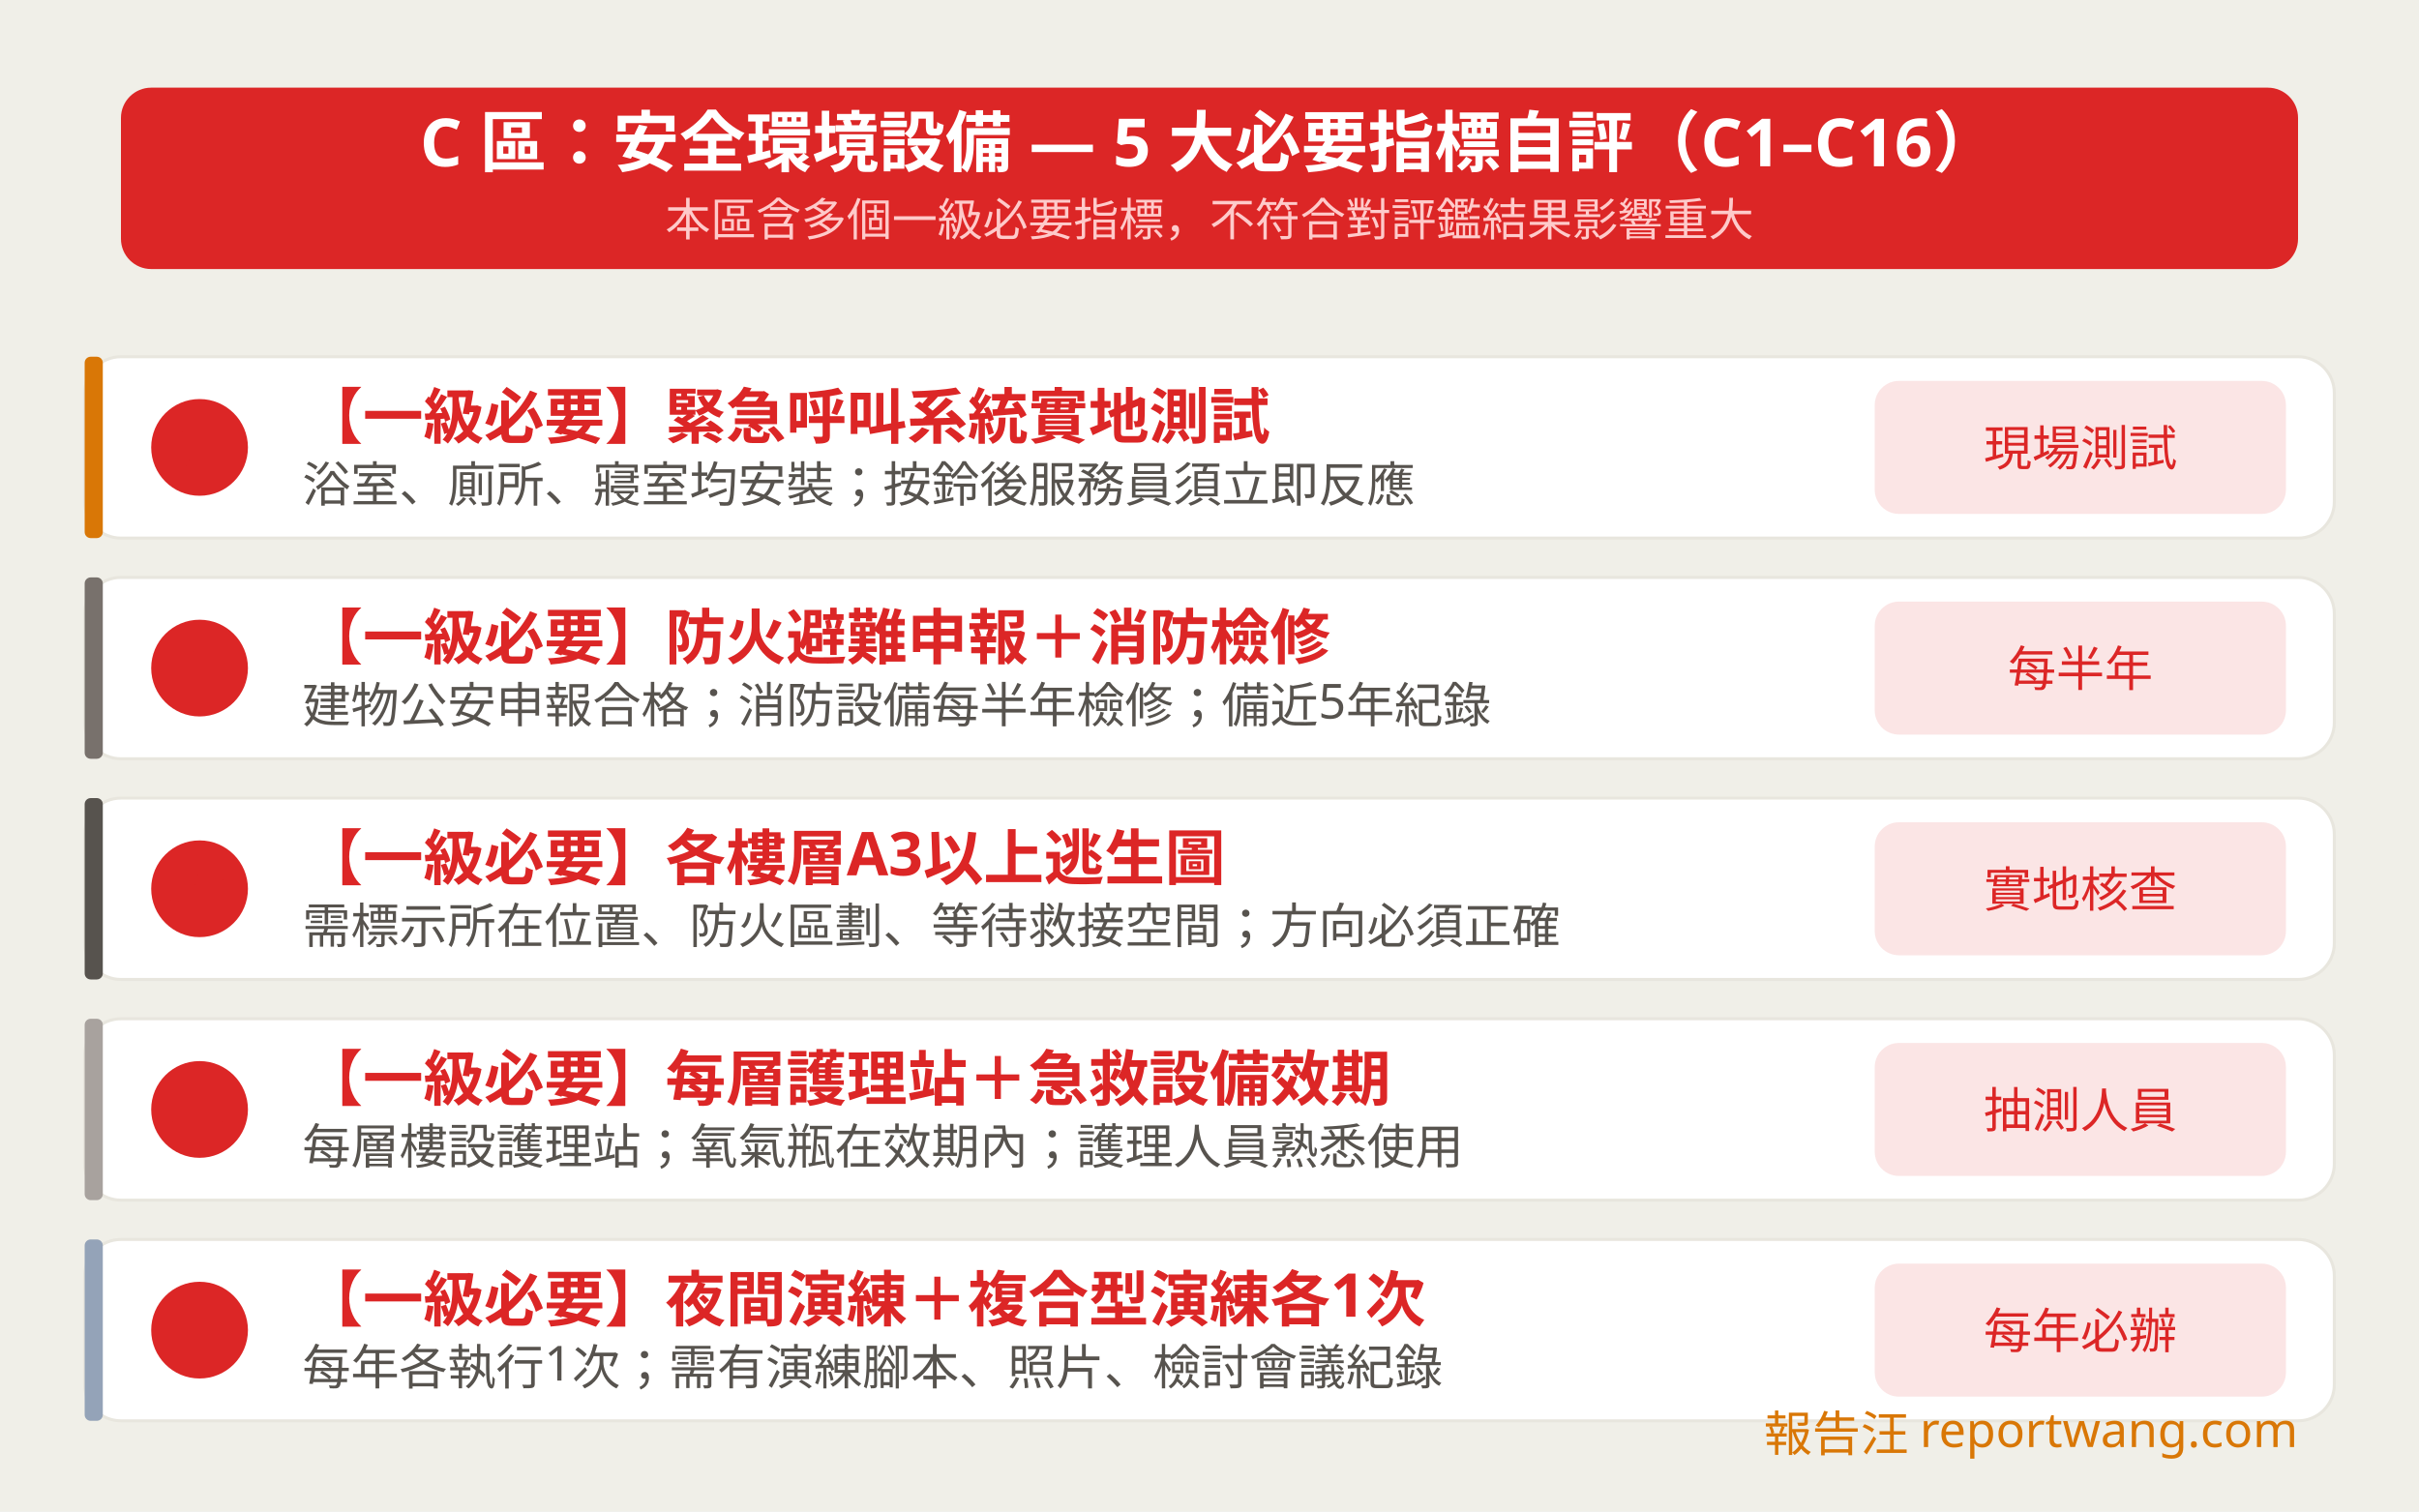
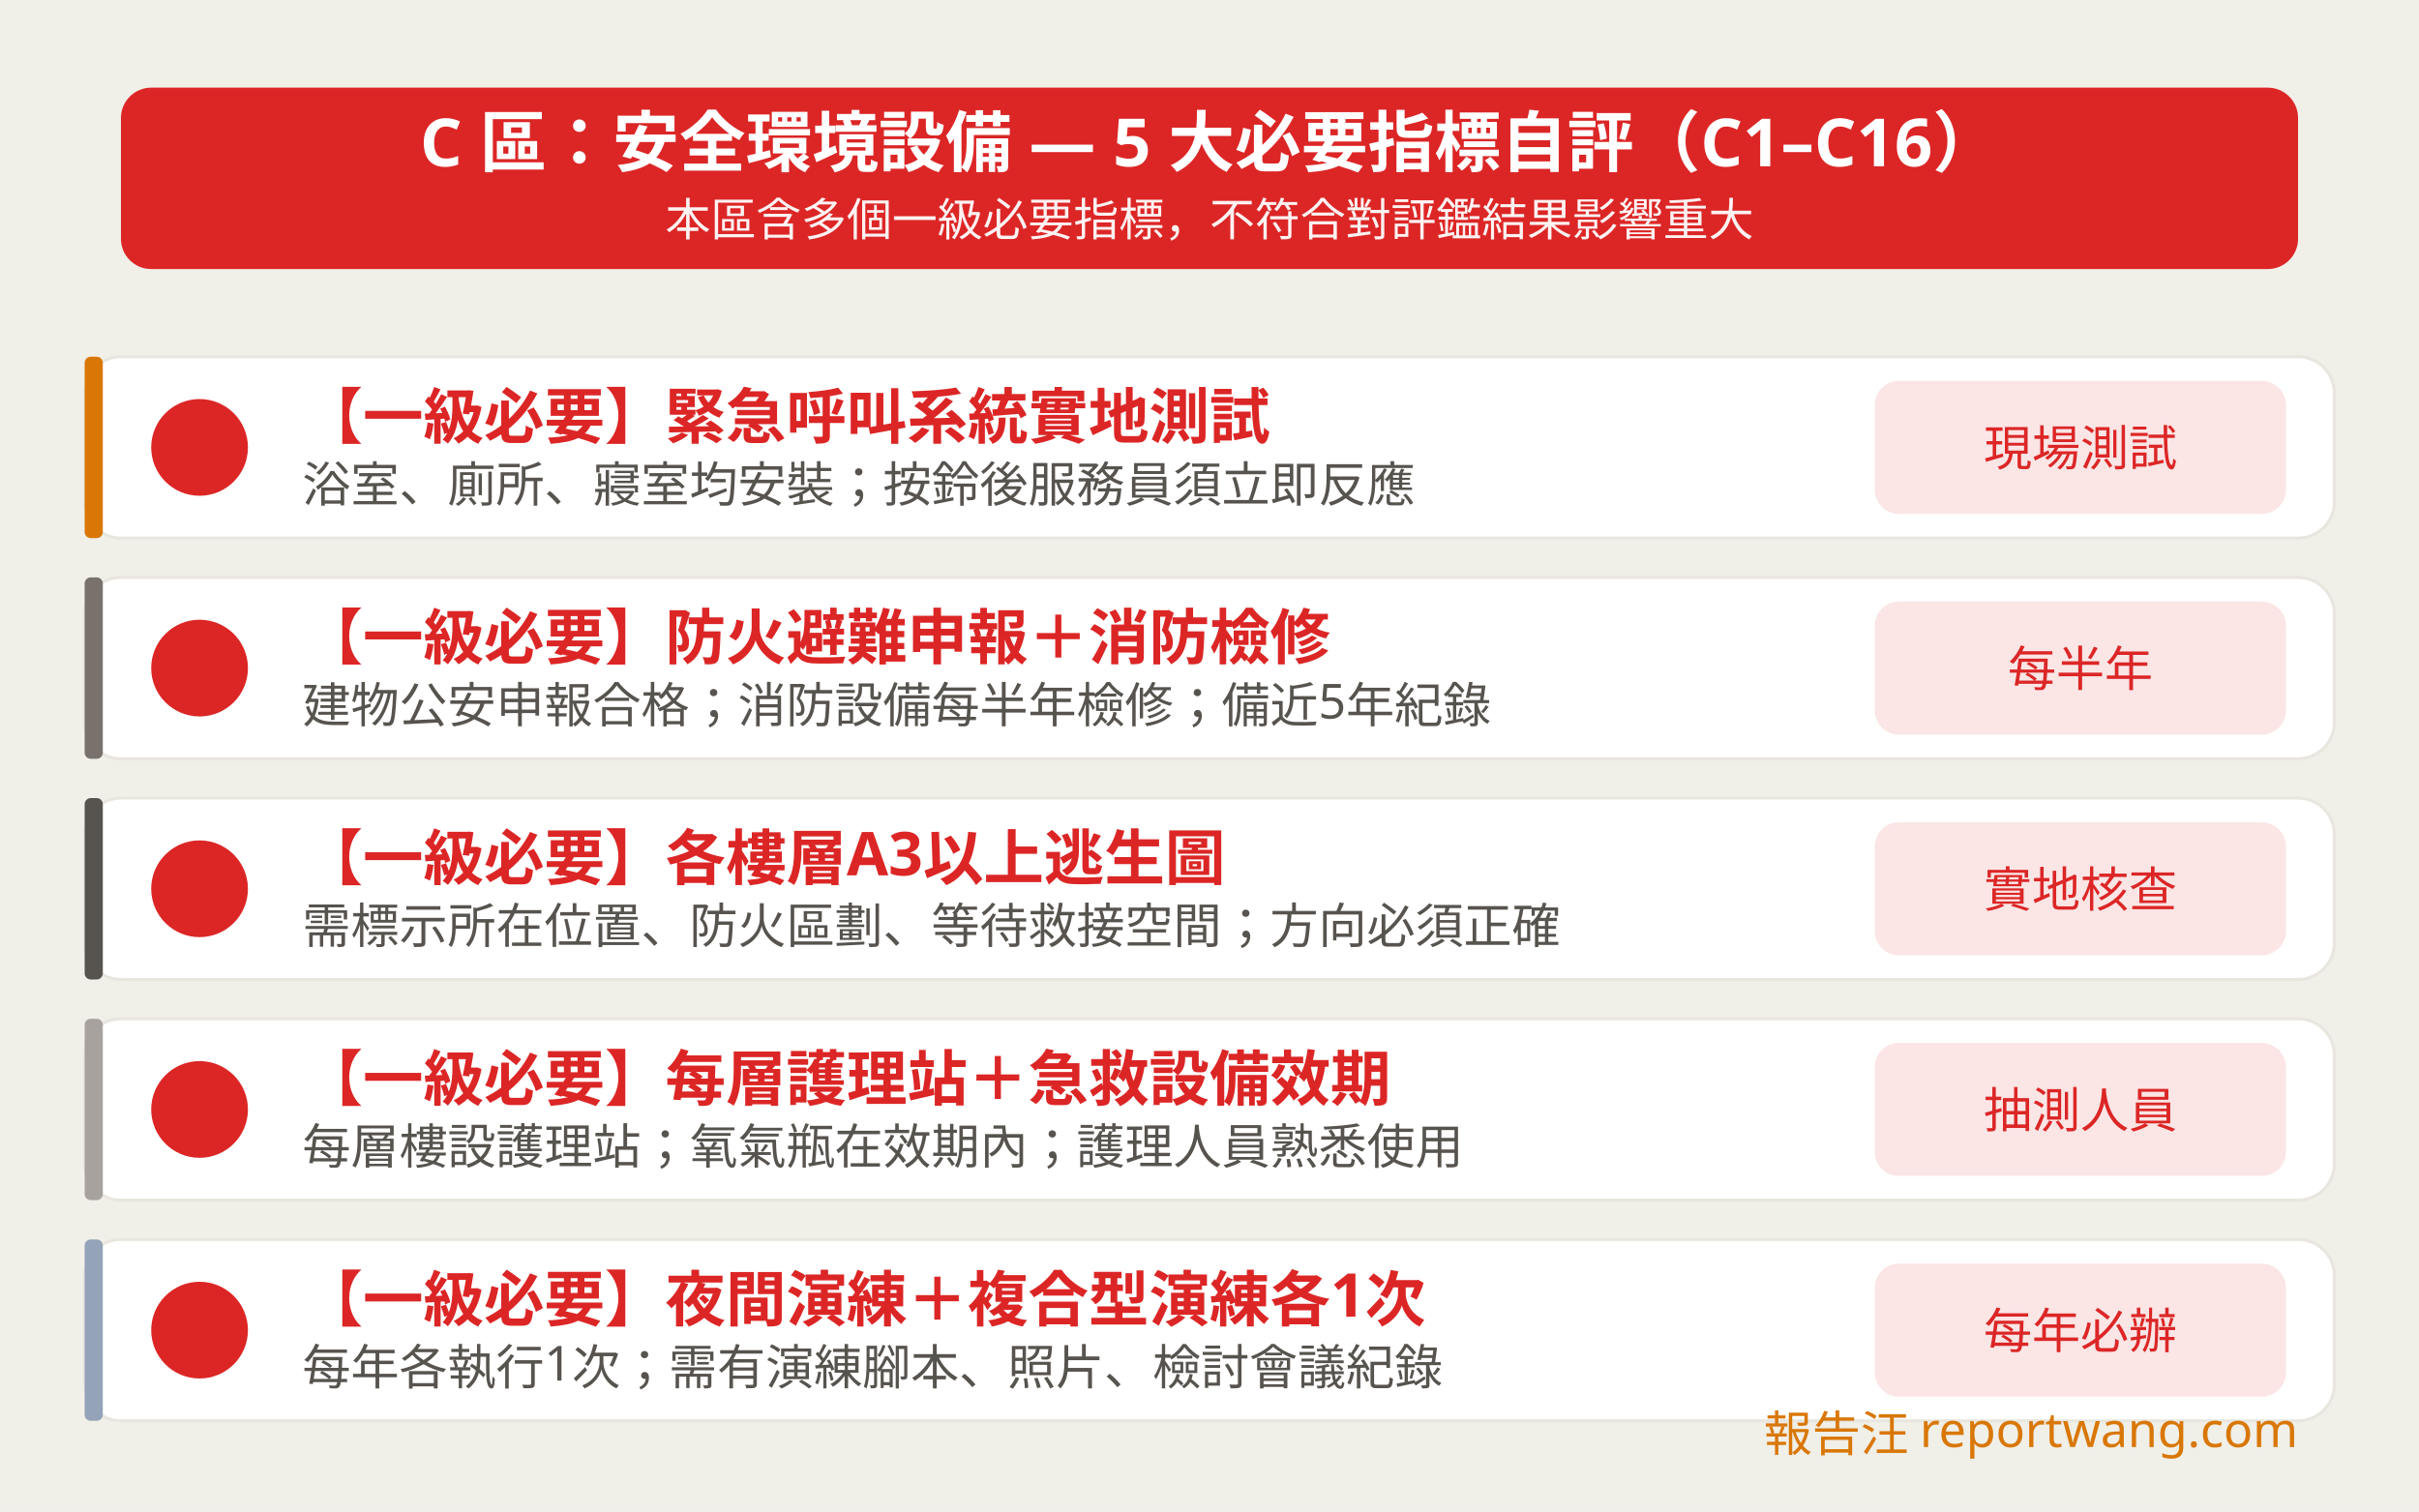
<svg xmlns="http://www.w3.org/2000/svg" width="800" height="500" viewBox="0 0 800 500" font-family="'Noto Sans TC', sans-serif">
  <rect width="800" height="500" fill="#f0efe8" />
  <rect x="40" y="29" width="720" height="60" rx="10" fill="#dc2626" />
  <text x="400" y="55" font-size="22" font-weight="700" fill="#ffffff" text-anchor="middle">C 區：安全環境設備 — 5 大必要指標自評（C1–C16）</text>
-   <text x="400" y="78" font-size="15" fill="#fecaca" text-anchor="middle">本區含多個一級必要指標，不符合對評鑑結果影響重大</text>
+   <text x="400" y="78" font-size="15" fill="#fef2f2" text-anchor="middle">本區含多個一級必要指標，不符合對評鑑結果影響重大</text>
  <rect x="28" y="118" width="744" height="60" rx="12" fill="white" stroke="#e8e6de" stroke-width="1" />
  <rect x="28" y="118" width="6" height="60" rx="2" fill="#d97706" />
  <circle cx="66" cy="148" r="16" fill="#dc2626" />
  <text x="66" y="154" font-size="16" font-weight="900" fill="#dc2626" text-anchor="middle">C4</text>
  <text x="100" y="145" font-size="20" font-weight="700" fill="#dc2626">【一級必要】緊急呼叫系統實地測試</text>
  <text x="100" y="166" font-size="16" fill="#57534e">浴室、廁所、寢室均安裝；按鈴後服務員須立即反應</text>
  <rect x="620" y="126" width="136" height="44" rx="8" fill="#dc2626" opacity="0.12" />
  <text x="688" y="154" font-size="16" fill="#dc2626" text-anchor="middle">現場測試</text>
  <rect x="28" y="191" width="744" height="60" rx="12" fill="white" stroke="#e8e6de" stroke-width="1" />
  <rect x="28" y="191" width="6" height="60" rx="2" fill="#78716c" />
  <circle cx="66" cy="221" r="16" fill="#dc2626" />
  <text x="66" y="227" font-size="16" font-weight="900" fill="#dc2626" text-anchor="middle">C9</text>
  <text x="100" y="218" font-size="20" font-weight="700" fill="#dc2626">【一級必要】防火避難申報＋消防檢修</text>
  <text x="100" y="239" font-size="16" fill="#57534e">建物公安申報合格；消防設備每半年檢修；備近5年紀錄</text>
  <rect x="620" y="199" width="136" height="44" rx="8" fill="#dc2626" opacity="0.12" />
  <text x="688" y="227" font-size="16" fill="#dc2626" text-anchor="middle">每半年</text>
  <rect x="28" y="264" width="744" height="60" rx="12" fill="white" stroke="#e8e6de" stroke-width="1" />
  <rect x="28" y="264" width="6" height="60" rx="2" fill="#57534e" />
  <circle cx="66" cy="294" r="16" fill="#dc2626" />
  <text x="66" y="300" font-size="16" font-weight="900" fill="#dc2626" text-anchor="middle">C12</text>
  <text x="100" y="291" font-size="20" font-weight="700" fill="#dc2626">【一級必要】各樓層A3以上逃生圖</text>
  <text x="100" y="312" font-size="16" fill="#57534e">需標示所在位置、防火區劃、等待救接空間；方向必須正確</text>
  <rect x="620" y="272" width="136" height="44" rx="8" fill="#dc2626" opacity="0.12" />
  <text x="688" y="300" font-size="16" fill="#dc2626" text-anchor="middle">實地核查</text>
  <rect x="28" y="337" width="744" height="60" rx="12" fill="white" stroke="#e8e6de" stroke-width="1" />
  <rect x="28" y="337" width="6" height="60" rx="2" fill="#a8a29e" />
  <circle cx="66" cy="367" r="16" fill="#dc2626" />
  <text x="66" y="373" font-size="16" font-weight="900" fill="#dc2626" text-anchor="middle">C15</text>
  <text x="100" y="364" font-size="20" font-weight="700" fill="#dc2626">【一級必要】每層護理站＋急救設備效期</text>
  <text x="100" y="385" font-size="16" fill="#57534e">每層樓設護理站；氧氣瓶在效期內；護理人員熟悉使用</text>
  <rect x="620" y="345" width="136" height="44" rx="8" fill="#dc2626" opacity="0.12" />
  <text x="688" y="373" font-size="16" fill="#dc2626" text-anchor="middle">抽測人員</text>
  <rect x="28" y="410" width="744" height="60" rx="12" fill="white" stroke="#e8e6de" stroke-width="1" />
  <rect x="28" y="410" width="6" height="60" rx="2" fill="#94a3b8" />
  <circle cx="66" cy="440" r="16" fill="#dc2626" />
  <text x="66" y="446" font-size="16" font-weight="900" fill="#dc2626" text-anchor="middle">C11</text>
  <text x="100" y="437" font-size="20" font-weight="700" fill="#dc2626">【一級必要】夜間演練＋複合型演練各1次</text>
  <text x="100" y="458" font-size="16" fill="#57534e">每年各執行1次；需有演練腳本、照片、檢討會議紀錄</text>
  <rect x="620" y="418" width="136" height="44" rx="8" fill="#dc2626" opacity="0.12" />
  <text x="688" y="446" font-size="16" fill="#dc2626" text-anchor="middle">每年必辦</text>
  <text x="760" y="480" font-size="16" fill="#d97706" text-anchor="end" font-weight="400">報告汪 reportwang.com</text>
</svg>
